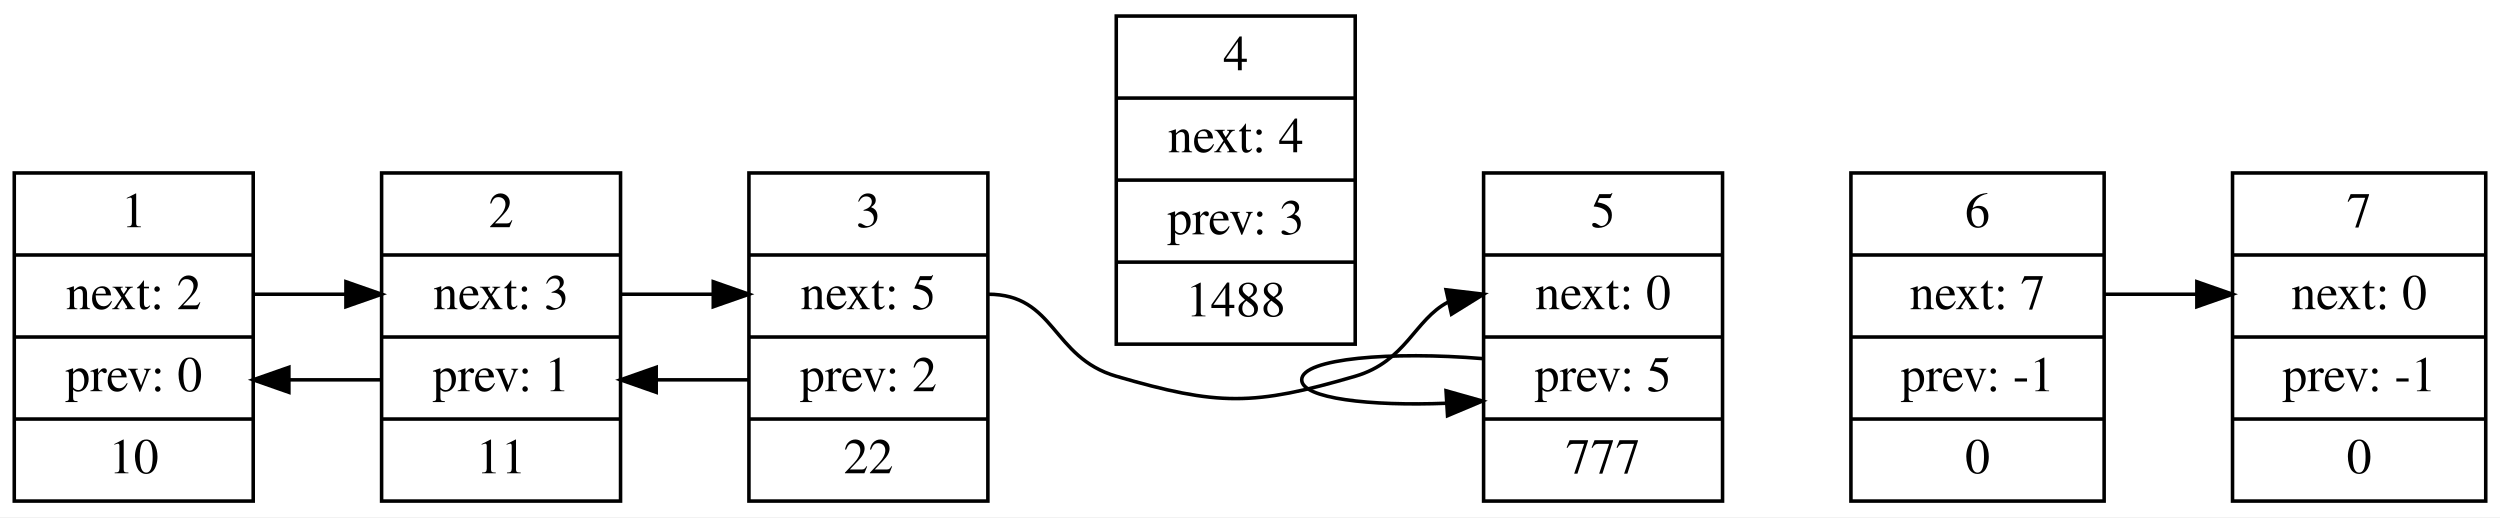
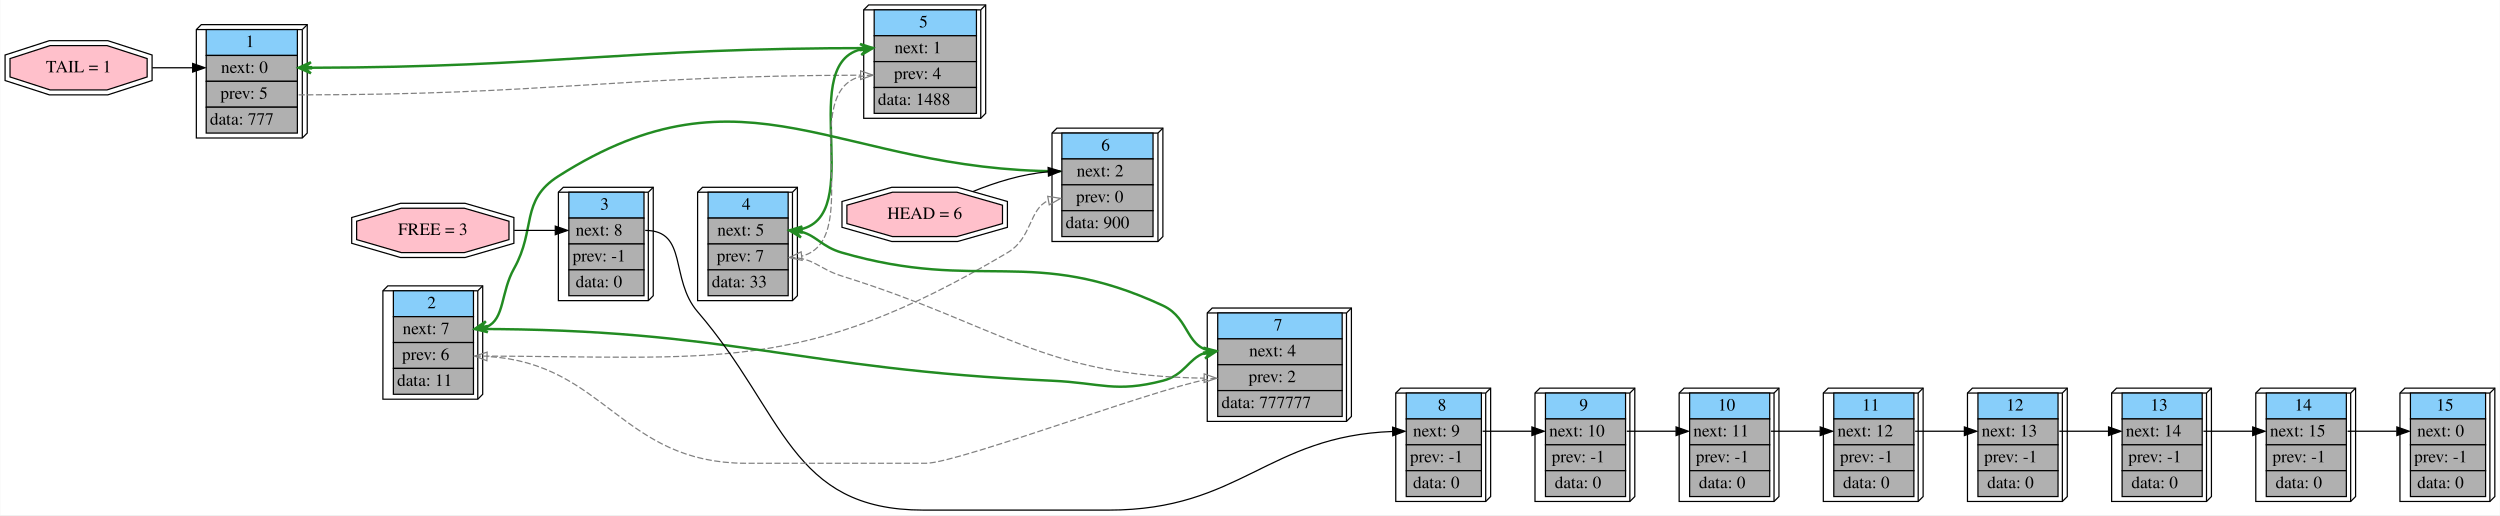
- <svg xmlns="http://www.w3.org/2000/svg" width="701pt" height="145pt" viewBox="0.00 0.00 701.00 145.00">
-   <g id="graph0" class="graph" transform="scale(1 1) rotate(0) translate(4 141)">
-     <polygon fill="white" stroke="transparent" points="-4,4 -4,-141 697,-141 697,4 -4,4" />
+ <svg xmlns="http://www.w3.org/2000/svg" width="2029pt" height="418pt" viewBox="0.00 0.00 2028.60 418.00">
+   <g id="graph0" class="graph" transform="scale(1 1) rotate(0) translate(4 414)">
+     <polygon fill="white" stroke="transparent" points="-4,4 -4,-414 2024.6,-414 2024.6,4 -4,4" />
    <g id="node1" class="node">
-       <polygon fill="none" stroke="black" points="0,-0.5 0,-92.5 67,-92.5 67,-0.5 0,-0.5" />
-       <text text-anchor="middle" x="33.5" y="-77.3" font-family="Times,serif" font-size="14.00">1</text>
-       <polyline fill="none" stroke="black" points="0,-69.5 67,-69.5 " />
-       <text text-anchor="middle" x="33.5" y="-54.3" font-family="Times,serif" font-size="14.00">next: 2</text>
-       <polyline fill="none" stroke="black" points="0,-46.5 67,-46.5 " />
-       <text text-anchor="middle" x="33.5" y="-31.3" font-family="Times,serif" font-size="14.00">prev: 0</text>
-       <polyline fill="none" stroke="black" points="0,-23.5 67,-23.5 " />
-       <text text-anchor="middle" x="33.5" y="-8.3" font-family="Times,serif" font-size="14.00">10</text>
+       <polygon fill="none" stroke="black" points="245.15,-394 159.15,-394 155.15,-390 155.15,-302 241.15,-302 245.15,-306 245.15,-394" />
+       <polyline fill="none" stroke="black" points="241.15,-390 155.15,-390 " />
+       <polyline fill="none" stroke="black" points="241.15,-390 241.15,-302 " />
+       <polyline fill="none" stroke="black" points="241.15,-390 245.15,-394 " />
+       <polygon fill="lightskyblue" stroke="transparent" points="163.15,-369 163.15,-390 237.15,-390 237.15,-369 163.15,-369" />
+       <polygon fill="none" stroke="black" points="163.15,-369 163.15,-390 237.15,-390 237.15,-369 163.15,-369" />
+       <text text-anchor="start" x="195.15" y="-375.8" font-family="Times,serif" font-size="14.00">1</text>
+       <polygon fill="#b0b0b0" stroke="transparent" points="163.15,-348 163.15,-369 237.15,-369 237.15,-348 163.15,-348" />
+       <polygon fill="none" stroke="black" points="163.15,-348 163.15,-369 237.15,-369 237.15,-348 163.15,-348" />
+       <text text-anchor="start" x="175.15" y="-354.8" font-family="Times,serif" font-size="14.00">next: 0</text>
+       <polygon fill="#b0b0b0" stroke="transparent" points="163.15,-327 163.15,-348 237.15,-348 237.15,-327 163.15,-327" />
+       <polygon fill="none" stroke="black" points="163.15,-327 163.15,-348 237.15,-348 237.15,-327 163.15,-327" />
+       <text text-anchor="start" x="174.65" y="-333.8" font-family="Times,serif" font-size="14.00">prev: 5</text>
+       <polygon fill="#b0b0b0" stroke="transparent" points="163.15,-306 163.15,-327 237.15,-327 237.15,-306 163.15,-306" />
+       <polygon fill="none" stroke="black" points="163.15,-306 163.15,-327 237.15,-327 237.15,-306 163.15,-306" />
+       <text text-anchor="start" x="166.15" y="-312.8" font-family="Times,serif" font-size="14.00">data: 777</text>
    </g>
    <g id="node2" class="node">
-       <polygon fill="none" stroke="black" points="103,-0.5 103,-92.5 170,-92.5 170,-0.5 103,-0.5" />
-       <text text-anchor="middle" x="136.5" y="-77.3" font-family="Times,serif" font-size="14.00">2</text>
-       <polyline fill="none" stroke="black" points="103,-69.5 170,-69.5 " />
-       <text text-anchor="middle" x="136.5" y="-54.3" font-family="Times,serif" font-size="14.00">next: 3</text>
-       <polyline fill="none" stroke="black" points="103,-46.5 170,-46.5 " />
-       <text text-anchor="middle" x="136.5" y="-31.3" font-family="Times,serif" font-size="14.00">prev: 1</text>
-       <polyline fill="none" stroke="black" points="103,-23.5 170,-23.5 " />
-       <text text-anchor="middle" x="136.5" y="-8.3" font-family="Times,serif" font-size="14.00">11</text>
-     </g>
-     <g id="edge7" class="edge">
-       <path fill="none" stroke="black" d="M67,-58.5C79,-58.5 84.25,-58.5 92.88,-58.5" />
-       <polygon fill="black" stroke="black" points="93,-62 103,-58.5 93,-55 93,-62" />
-     </g>
-     <g id="edge9" class="edge">
-       <path fill="none" stroke="black" d="M103,-34.5C91,-34.5 85.75,-34.5 77.12,-34.5" />
-       <polygon fill="black" stroke="black" points="77,-31 67,-34.5 77,-38 77,-31" />
+       <polygon fill="none" stroke="black" points="387.56,-182 310.56,-182 306.56,-178 306.56,-90 383.56,-90 387.56,-94 387.56,-182" />
+       <polyline fill="none" stroke="black" points="383.56,-178 306.56,-178 " />
+       <polyline fill="none" stroke="black" points="383.56,-178 383.56,-90 " />
+       <polyline fill="none" stroke="black" points="383.56,-178 387.56,-182 " />
+       <polygon fill="lightskyblue" stroke="transparent" points="315.06,-157 315.06,-178 380.06,-178 380.06,-157 315.06,-157" />
+       <polygon fill="none" stroke="black" points="315.06,-157 315.06,-178 380.06,-178 380.06,-157 315.06,-157" />
+       <text text-anchor="start" x="342.56" y="-163.8" font-family="Times,serif" font-size="14.00">2</text>
+       <polygon fill="#b0b0b0" stroke="transparent" points="315.06,-136 315.06,-157 380.06,-157 380.06,-136 315.06,-136" />
+       <polygon fill="none" stroke="black" points="315.06,-136 315.06,-157 380.06,-157 380.06,-136 315.06,-136" />
+       <text text-anchor="start" x="322.56" y="-142.8" font-family="Times,serif" font-size="14.00">next: 7</text>
+       <polygon fill="#b0b0b0" stroke="transparent" points="315.06,-115 315.06,-136 380.06,-136 380.06,-115 315.06,-115" />
+       <polygon fill="none" stroke="black" points="315.06,-115 315.06,-136 380.06,-136 380.06,-115 315.06,-115" />
+       <text text-anchor="start" x="322.06" y="-121.8" font-family="Times,serif" font-size="14.00">prev: 6</text>
+       <polygon fill="#b0b0b0" stroke="transparent" points="315.06,-94 315.06,-115 380.06,-115 380.06,-94 315.06,-94" />
+       <polygon fill="none" stroke="black" points="315.06,-94 315.06,-115 380.06,-115 380.06,-94 315.06,-94" />
+       <text text-anchor="start" x="318.06" y="-100.8" font-family="Times,serif" font-size="14.00">data: 11</text>
+     </g>
+     <g id="node5" class="node">
+       <polygon fill="none" stroke="black" points="795.78,-410 700.78,-410 696.78,-406 696.78,-318 791.78,-318 795.78,-322 795.78,-410" />
+       <polyline fill="none" stroke="black" points="791.78,-406 696.78,-406 " />
+       <polyline fill="none" stroke="black" points="791.78,-406 791.78,-318 " />
+       <polyline fill="none" stroke="black" points="791.78,-406 795.78,-410 " />
+       <polygon fill="lightskyblue" stroke="transparent" points="705.28,-385 705.28,-406 788.28,-406 788.28,-385 705.28,-385" />
+       <polygon fill="none" stroke="black" points="705.28,-385 705.28,-406 788.28,-406 788.28,-385 705.28,-385" />
+       <text text-anchor="start" x="741.78" y="-391.8" font-family="Times,serif" font-size="14.00">5</text>
+       <polygon fill="#b0b0b0" stroke="transparent" points="705.28,-364 705.28,-385 788.28,-385 788.28,-364 705.28,-364" />
+       <polygon fill="none" stroke="black" points="705.28,-364 705.28,-385 788.28,-385 788.28,-364 705.28,-364" />
+       <text text-anchor="start" x="721.78" y="-370.8" font-family="Times,serif" font-size="14.00">next: 1</text>
+       <polygon fill="#b0b0b0" stroke="transparent" points="705.28,-343 705.28,-364 788.28,-364 788.28,-343 705.28,-343" />
+       <polygon fill="none" stroke="black" points="705.28,-343 705.28,-364 788.28,-364 788.28,-343 705.28,-343" />
+       <text text-anchor="start" x="721.28" y="-349.8" font-family="Times,serif" font-size="14.00">prev: 4</text>
+       <polygon fill="#b0b0b0" stroke="transparent" points="705.28,-322 705.28,-343 788.28,-343 788.28,-322 705.28,-322" />
+       <polygon fill="none" stroke="black" points="705.28,-322 705.28,-343 788.28,-343 788.28,-322 705.28,-322" />
+       <text text-anchor="start" x="708.28" y="-328.8" font-family="Times,serif" font-size="14.00">data: 1488</text>
+     </g>
+     <g id="edge24" class="edge">
+       <path fill="none" stroke="grey" stroke-dasharray="5,2" d="M238.15,-337C442,-337 495.24,-352.47 694.08,-352.99" />
+       <polygon fill="none" stroke="grey" points="694.28,-356.49 704.28,-353 694.29,-349.49 694.28,-356.49" />
    </g>
    <g id="node3" class="node">
-       <polygon fill="none" stroke="black" points="206,-0.5 206,-92.5 273,-92.5 273,-0.5 206,-0.5" />
-       <text text-anchor="middle" x="239.5" y="-77.3" font-family="Times,serif" font-size="14.00">3</text>
-       <polyline fill="none" stroke="black" points="206,-69.5 273,-69.5 " />
-       <text text-anchor="middle" x="239.5" y="-54.3" font-family="Times,serif" font-size="14.00">next: 5</text>
-       <polyline fill="none" stroke="black" points="206,-46.5 273,-46.5 " />
-       <text text-anchor="middle" x="239.5" y="-31.3" font-family="Times,serif" font-size="14.00">prev: 2</text>
-       <polyline fill="none" stroke="black" points="206,-23.5 273,-23.5 " />
-       <text text-anchor="middle" x="239.5" y="-8.3" font-family="Times,serif" font-size="14.00">22</text>
-     </g>
-     <g id="edge8" class="edge">
-       <path fill="none" stroke="black" d="M170,-58.5C182,-58.5 187.25,-58.5 195.88,-58.5" />
-       <polygon fill="black" stroke="black" points="196,-62 206,-58.5 196,-55 196,-62" />
-     </g>
-     <g id="edge11" class="edge">
-       <path fill="none" stroke="black" d="M206,-34.5C194,-34.5 188.75,-34.5 180.12,-34.5" />
-       <polygon fill="black" stroke="black" points="180,-31 170,-34.5 180,-38 180,-31" />
+       <polygon fill="none" stroke="black" points="525.97,-262 452.97,-262 448.97,-258 448.97,-170 521.97,-170 525.97,-174 525.97,-262" />
+       <polyline fill="none" stroke="black" points="521.97,-258 448.97,-258 " />
+       <polyline fill="none" stroke="black" points="521.97,-258 521.97,-170 " />
+       <polyline fill="none" stroke="black" points="521.97,-258 525.97,-262 " />
+       <polygon fill="lightskyblue" stroke="transparent" points="457.47,-237 457.47,-258 518.47,-258 518.47,-237 457.47,-237" />
+       <polygon fill="none" stroke="black" points="457.47,-237 457.47,-258 518.47,-258 518.47,-237 457.47,-237" />
+       <text text-anchor="start" x="482.97" y="-243.8" font-family="Times,serif" font-size="14.00">3</text>
+       <polygon fill="#b0b0b0" stroke="transparent" points="457.47,-216 457.47,-237 518.47,-237 518.47,-216 457.47,-216" />
+       <polygon fill="none" stroke="black" points="457.47,-216 457.47,-237 518.47,-237 518.47,-216 457.47,-216" />
+       <text text-anchor="start" x="462.97" y="-222.8" font-family="Times,serif" font-size="14.00">next: 8</text>
+       <polygon fill="#b0b0b0" stroke="transparent" points="457.47,-195 457.47,-216 518.47,-216 518.47,-195 457.47,-195" />
+       <polygon fill="none" stroke="black" points="457.47,-195 457.47,-216 518.47,-216 518.47,-195 457.47,-195" />
+       <text text-anchor="start" x="460.47" y="-201.8" font-family="Times,serif" font-size="14.00">prev: -1</text>
+       <polygon fill="#b0b0b0" stroke="transparent" points="457.47,-174 457.47,-195 518.47,-195 518.47,-174 457.47,-174" />
+       <polygon fill="none" stroke="black" points="457.47,-174 457.47,-195 518.47,-195 518.47,-174 457.47,-174" />
+       <text text-anchor="start" x="462.97" y="-180.8" font-family="Times,serif" font-size="14.00">data: 0</text>
+     </g>
+     <g id="node6" class="node">
+       <polygon fill="none" stroke="black" points="939.6,-310 853.6,-310 849.6,-306 849.6,-218 935.6,-218 939.6,-222 939.6,-310" />
+       <polyline fill="none" stroke="black" points="935.6,-306 849.6,-306 " />
+       <polyline fill="none" stroke="black" points="935.6,-306 935.6,-218 " />
+       <polyline fill="none" stroke="black" points="935.6,-306 939.6,-310 " />
+       <polygon fill="lightskyblue" stroke="transparent" points="857.6,-285 857.6,-306 931.6,-306 931.6,-285 857.6,-285" />
+       <polygon fill="none" stroke="black" points="857.6,-285 857.6,-306 931.6,-306 931.6,-285 857.6,-285" />
+       <text text-anchor="start" x="889.6" y="-291.8" font-family="Times,serif" font-size="14.00">6</text>
+       <polygon fill="#b0b0b0" stroke="transparent" points="857.6,-264 857.6,-285 931.6,-285 931.6,-264 857.6,-264" />
+       <polygon fill="none" stroke="black" points="857.6,-264 857.6,-285 931.6,-285 931.6,-264 857.6,-264" />
+       <text text-anchor="start" x="869.6" y="-270.8" font-family="Times,serif" font-size="14.00">next: 2</text>
+       <polygon fill="#b0b0b0" stroke="transparent" points="857.6,-243 857.6,-264 931.6,-264 931.6,-243 857.6,-243" />
+       <polygon fill="none" stroke="black" points="857.6,-243 857.6,-264 931.6,-264 931.6,-243 857.6,-243" />
+       <text text-anchor="start" x="869.1" y="-249.8" font-family="Times,serif" font-size="14.00">prev: 0</text>
+       <polygon fill="#b0b0b0" stroke="transparent" points="857.6,-222 857.6,-243 931.6,-243 931.6,-222 857.6,-222" />
+       <polygon fill="none" stroke="black" points="857.6,-222 857.6,-243 931.6,-243 931.6,-222 857.6,-222" />
+       <text text-anchor="start" x="860.6" y="-228.8" font-family="Times,serif" font-size="14.00">data: 900</text>
+     </g>
+     <g id="edge17" class="edge">
+       <path fill="none" stroke="grey" stroke-dasharray="5,2" d="M381.06,-125C576.89,-125 645.18,-109.06 813.6,-209 833.62,-220.88 830.89,-244.43 846.53,-251.16" />
+       <polygon fill="none" stroke="grey" points="846.13,-254.65 856.6,-253 847.38,-247.76 846.13,-254.65" />
+     </g>
+     <g id="node7" class="node">
+       <polygon fill="none" stroke="black" points="1092.6,-164 979.6,-164 975.6,-160 975.6,-72 1088.6,-72 1092.6,-76 1092.6,-164" />
+       <polyline fill="none" stroke="black" points="1088.6,-160 975.6,-160 " />
+       <polyline fill="none" stroke="black" points="1088.6,-160 1088.6,-72 " />
+       <polyline fill="none" stroke="black" points="1088.6,-160 1092.6,-164 " />
+       <polygon fill="lightskyblue" stroke="transparent" points="984.1,-139 984.1,-160 1085.1,-160 1085.1,-139 984.1,-139" />
+       <polygon fill="none" stroke="black" points="984.1,-139 984.1,-160 1085.1,-160 1085.1,-139 984.1,-139" />
+       <text text-anchor="start" x="1029.6" y="-145.8" font-family="Times,serif" font-size="14.00">7</text>
+       <polygon fill="#b0b0b0" stroke="transparent" points="984.1,-118 984.1,-139 1085.1,-139 1085.1,-118 984.1,-118" />
+       <polygon fill="none" stroke="black" points="984.1,-118 984.1,-139 1085.1,-139 1085.1,-118 984.1,-118" />
+       <text text-anchor="start" x="1009.6" y="-124.8" font-family="Times,serif" font-size="14.00">next: 4</text>
+       <polygon fill="#b0b0b0" stroke="transparent" points="984.1,-97 984.1,-118 1085.1,-118 1085.1,-97 984.1,-97" />
+       <polygon fill="none" stroke="black" points="984.1,-97 984.1,-118 1085.1,-118 1085.1,-97 984.1,-97" />
+       <text text-anchor="start" x="1009.1" y="-103.8" font-family="Times,serif" font-size="14.00">prev: 2</text>
+       <polygon fill="#b0b0b0" stroke="transparent" points="984.1,-76 984.1,-97 1085.1,-97 1085.1,-76 984.1,-76" />
+       <polygon fill="none" stroke="black" points="984.1,-76 984.1,-97 1085.1,-97 1085.1,-76 984.1,-76" />
+       <text text-anchor="start" x="987.1" y="-82.8" font-family="Times,serif" font-size="14.00">data: 777777</text>
+     </g>
+     <g id="edge16" class="edge">
+       <path fill="none" stroke="forestgreen" stroke-width="2" d="M381.06,-147C590.13,-147 640.73,-114.34 849.6,-105 889.56,-103.21 900.86,-95.02 939.6,-105 957.14,-109.52 960.31,-122.77 973.08,-127.39" />
+       <polygon fill="forestgreen" stroke="forestgreen" stroke-width="2" points="983.1,-129 972.51,-131.86 978.08,-128.7 973.14,-127.91 973.22,-127.41 973.3,-126.92 978.24,-127.71 973.93,-122.97 983.1,-129 983.1,-129" />
    </g>
    <g id="node4" class="node">
-       <polygon fill="none" stroke="black" points="309,-44.5 309,-136.5 376,-136.5 376,-44.5 309,-44.5" />
-       <text text-anchor="middle" x="342.5" y="-121.3" font-family="Times,serif" font-size="14.00">4</text>
-       <polyline fill="none" stroke="black" points="309,-113.5 376,-113.5 " />
-       <text text-anchor="middle" x="342.5" y="-98.3" font-family="Times,serif" font-size="14.00">next: 4</text>
-       <polyline fill="none" stroke="black" points="309,-90.5 376,-90.5 " />
-       <text text-anchor="middle" x="342.5" y="-75.3" font-family="Times,serif" font-size="14.00">prev: 3</text>
-       <polyline fill="none" stroke="black" points="309,-67.5 376,-67.5 " />
-       <text text-anchor="middle" x="342.5" y="-52.3" font-family="Times,serif" font-size="14.00">1488</text>
-     </g>
-     <g id="node5" class="node">
-       <polygon fill="none" stroke="black" points="412,-0.5 412,-92.5 479,-92.5 479,-0.5 412,-0.5" />
-       <text text-anchor="middle" x="445.5" y="-77.3" font-family="Times,serif" font-size="14.00">5</text>
-       <polyline fill="none" stroke="black" points="412,-69.5 479,-69.5 " />
-       <text text-anchor="middle" x="445.5" y="-54.3" font-family="Times,serif" font-size="14.00">next: 0</text>
-       <polyline fill="none" stroke="black" points="412,-46.5 479,-46.5 " />
-       <text text-anchor="middle" x="445.5" y="-31.3" font-family="Times,serif" font-size="14.00">prev: 5</text>
-       <polyline fill="none" stroke="black" points="412,-23.5 479,-23.5 " />
-       <text text-anchor="middle" x="445.5" y="-8.3" font-family="Times,serif" font-size="14.00">777</text>
-     </g>
-     <g id="edge10" class="edge">
-       <path fill="none" stroke="black" d="M273,-58.5C291.99,-58.5 290.78,-40.82 309,-35.5 337.58,-27.15 347.42,-27.15 376,-35.5 390.24,-39.66 392.61,-51.36 402.02,-56.28" />
-       <polygon fill="black" stroke="black" points="401.48,-59.74 412,-58.5 403,-52.91 401.48,-59.74" />
-     </g>
-     <g id="edge12" class="edge">
-       <path fill="none" stroke="black" d="M411.66,-40.45C386.43,-42.53 361,-40.55 361,-34.5 361,-29.26 380.12,-27.07 401.66,-27.93" />
-       <polygon fill="black" stroke="black" points="401.47,-31.43 411.66,-28.55 401.89,-24.44 401.47,-31.43" />
-     </g>
-     <g id="node6" class="node">
-       <polygon fill="none" stroke="black" points="515,-0.5 515,-92.5 586,-92.5 586,-0.5 515,-0.5" />
-       <text text-anchor="middle" x="550.5" y="-77.3" font-family="Times,serif" font-size="14.00">6</text>
-       <polyline fill="none" stroke="black" points="515,-69.5 586,-69.5 " />
-       <text text-anchor="middle" x="550.5" y="-54.3" font-family="Times,serif" font-size="14.00">next: 7</text>
-       <polyline fill="none" stroke="black" points="515,-46.5 586,-46.5 " />
-       <text text-anchor="middle" x="550.5" y="-31.3" font-family="Times,serif" font-size="14.00">prev: -1</text>
-       <polyline fill="none" stroke="black" points="515,-23.5 586,-23.5 " />
-       <text text-anchor="middle" x="550.5" y="-8.3" font-family="Times,serif" font-size="14.00">0</text>
-     </g>
-     <g id="node7" class="node">
-       <polygon fill="none" stroke="black" points="622,-0.5 622,-92.5 693,-92.5 693,-0.5 622,-0.5" />
-       <text text-anchor="middle" x="657.5" y="-77.3" font-family="Times,serif" font-size="14.00">7</text>
-       <polyline fill="none" stroke="black" points="622,-69.5 693,-69.5 " />
-       <text text-anchor="middle" x="657.5" y="-54.3" font-family="Times,serif" font-size="14.00">next: 0</text>
-       <polyline fill="none" stroke="black" points="622,-46.5 693,-46.5 " />
-       <text text-anchor="middle" x="657.5" y="-31.3" font-family="Times,serif" font-size="14.00">prev: -1</text>
-       <polyline fill="none" stroke="black" points="622,-23.5 693,-23.5 " />
-       <text text-anchor="middle" x="657.5" y="-8.3" font-family="Times,serif" font-size="14.00">0</text>
-     </g>
-     <g id="edge13" class="edge">
-       <path fill="none" stroke="black" d="M586,-58.5C598,-58.5 603.25,-58.5 611.88,-58.5" />
-       <polygon fill="black" stroke="black" points="612,-62 622,-58.5 612,-55 612,-62" />
+       <polygon fill="none" stroke="black" points="642.97,-262 565.97,-262 561.97,-258 561.97,-170 638.97,-170 642.97,-174 642.97,-262" />
+       <polyline fill="none" stroke="black" points="638.97,-258 561.97,-258 " />
+       <polyline fill="none" stroke="black" points="638.97,-258 638.97,-170 " />
+       <polyline fill="none" stroke="black" points="638.97,-258 642.97,-262 " />
+       <polygon fill="lightskyblue" stroke="transparent" points="570.47,-237 570.47,-258 635.47,-258 635.47,-237 570.47,-237" />
+       <polygon fill="none" stroke="black" points="570.47,-237 570.47,-258 635.47,-258 635.47,-237 570.47,-237" />
+       <text text-anchor="start" x="597.97" y="-243.8" font-family="Times,serif" font-size="14.00">4</text>
+       <polygon fill="#b0b0b0" stroke="transparent" points="570.47,-216 570.47,-237 635.47,-237 635.47,-216 570.47,-216" />
+       <polygon fill="none" stroke="black" points="570.47,-216 570.47,-237 635.47,-237 635.47,-216 570.47,-216" />
+       <text text-anchor="start" x="577.97" y="-222.8" font-family="Times,serif" font-size="14.00">next: 5</text>
+       <polygon fill="#b0b0b0" stroke="transparent" points="570.47,-195 570.47,-216 635.47,-216 635.47,-195 570.47,-195" />
+       <polygon fill="none" stroke="black" points="570.47,-195 570.47,-216 635.47,-216 635.47,-195 570.47,-195" />
+       <text text-anchor="start" x="577.47" y="-201.8" font-family="Times,serif" font-size="14.00">prev: 7</text>
+       <polygon fill="#b0b0b0" stroke="transparent" points="570.47,-174 570.47,-195 635.47,-195 635.47,-174 570.47,-174" />
+       <polygon fill="none" stroke="black" points="570.47,-174 570.47,-195 635.47,-195 635.47,-174 570.47,-174" />
+       <text text-anchor="start" x="573.47" y="-180.8" font-family="Times,serif" font-size="14.00">data: 33</text>
+     </g>
+     <g id="node8" class="node">
+       <polygon fill="none" stroke="black" points="1205.6,-99 1132.6,-99 1128.6,-95 1128.6,-7 1201.6,-7 1205.6,-11 1205.6,-99" />
+       <polyline fill="none" stroke="black" points="1201.6,-95 1128.6,-95 " />
+       <polyline fill="none" stroke="black" points="1201.6,-95 1201.6,-7 " />
+       <polyline fill="none" stroke="black" points="1201.6,-95 1205.6,-99 " />
+       <polygon fill="lightskyblue" stroke="transparent" points="1137.1,-74 1137.1,-95 1198.1,-95 1198.1,-74 1137.1,-74" />
+       <polygon fill="none" stroke="black" points="1137.1,-74 1137.1,-95 1198.1,-95 1198.1,-74 1137.1,-74" />
+       <text text-anchor="start" x="1162.6" y="-80.8" font-family="Times,serif" font-size="14.00">8</text>
+       <polygon fill="#b0b0b0" stroke="transparent" points="1137.1,-53 1137.1,-74 1198.1,-74 1198.1,-53 1137.1,-53" />
+       <polygon fill="none" stroke="black" points="1137.1,-53 1137.1,-74 1198.1,-74 1198.1,-53 1137.1,-53" />
+       <text text-anchor="start" x="1142.6" y="-59.8" font-family="Times,serif" font-size="14.00">next: 9</text>
+       <polygon fill="#b0b0b0" stroke="transparent" points="1137.1,-32 1137.1,-53 1198.1,-53 1198.1,-32 1137.1,-32" />
+       <polygon fill="none" stroke="black" points="1137.1,-32 1137.1,-53 1198.1,-53 1198.1,-32 1137.1,-32" />
+       <text text-anchor="start" x="1140.1" y="-38.8" font-family="Times,serif" font-size="14.00">prev: -1</text>
+       <polygon fill="#b0b0b0" stroke="transparent" points="1137.1,-11 1137.1,-32 1198.1,-32 1198.1,-11 1137.1,-11" />
+       <polygon fill="none" stroke="black" points="1137.1,-11 1137.1,-32 1198.1,-32 1198.1,-11 1137.1,-11" />
+       <text text-anchor="start" x="1142.6" y="-17.8" font-family="Times,serif" font-size="14.00">data: 0</text>
+     </g>
+     <g id="edge25" class="edge">
+       <path fill="none" stroke="black" d="M519.47,-227C554.36,-227 539.2,-187.43 561.97,-161 632.74,-78.85 636.85,0 745.28,0 745.28,0 745.28,0 895.6,0 1002.75,0 1024.19,-60.06 1125.99,-63.82" />
+       <polygon fill="black" stroke="black" points="1126.03,-67.32 1136.1,-64 1126.16,-60.32 1126.03,-67.32" />
+     </g>
+     <g id="edge20" class="edge">
+       <path fill="none" stroke="forestgreen" stroke-width="2" d="M636.47,-227C705.01,-227 639.62,-359.8 694.04,-373.81" />
+       <polygon fill="forestgreen" stroke="forestgreen" stroke-width="2" points="704.28,-375 693.83,-378.31 699.26,-374.92 694.29,-374.34 694.35,-373.84 694.41,-373.35 699.37,-373.93 694.87,-369.38 704.28,-375 704.28,-375" />
+     </g>
+     <g id="edge21" class="edge">
+       <path fill="none" stroke="grey" stroke-dasharray="5,2" d="M636.47,-205C656.5,-205 659.85,-195.97 678.97,-190 809.44,-149.23 841.44,-109.01 973.03,-107.07" />
+       <polygon fill="none" stroke="grey" points="973.12,-110.57 983.1,-107 973.07,-103.57 973.12,-110.57" />
+     </g>
+     <g id="edge22" class="edge">
+       <path fill="none" stroke="forestgreen" stroke-width="2" d="M704.28,-375C500.43,-375 447.2,-359.53 248.35,-359.01" />
+       <polygon fill="forestgreen" stroke="forestgreen" stroke-width="2" points="238.15,-359 248.16,-354.51 243.15,-358.51 248.15,-358.51 248.15,-359.01 248.15,-359.51 243.15,-359.51 248.15,-363.51 238.15,-359 238.15,-359" />
+     </g>
+     <g id="edge23" class="edge">
+       <path fill="none" stroke="grey" stroke-dasharray="5,2" d="M704.28,-353C635.74,-353 701.13,-220.2 646.71,-206.19" />
+       <polygon fill="none" stroke="grey" points="646.8,-202.68 636.47,-205 646,-209.63 646.8,-202.68" />
+     </g>
+     <g id="edge15" class="edge">
+       <path fill="none" stroke="forestgreen" stroke-width="2" d="M856.6,-275C675.42,-275 601.84,-368.24 448.97,-271 417.77,-251.16 431.09,-228.23 412.97,-196 402.22,-176.89 405.39,-155.14 391.04,-148.82" />
+       <polygon fill="forestgreen" stroke="forestgreen" stroke-width="2" points="381.06,-147 391.7,-144.36 386.07,-147.4 390.99,-148.3 390.9,-148.79 390.81,-149.28 385.89,-148.39 390.09,-153.22 381.06,-147 381.06,-147" />
+     </g>
+     <g id="edge19" class="edge">
+       <path fill="none" stroke="grey" stroke-dasharray="5,2" d="M983.1,-107C955.79,-107 774.58,-38 747.28,-38 601.47,-38 601.47,-38 601.47,-38 499.65,-38 487.13,-119.32 391.24,-124.72" />
+       <polygon fill="none" stroke="grey" points="390.96,-121.22 381.06,-125 391.15,-128.22 390.96,-121.22" />
+     </g>
+     <g id="edge18" class="edge">
+       <path fill="none" stroke="forestgreen" stroke-width="2" d="M983.1,-129C957.71,-129 962.62,-155.32 939.6,-166 833.09,-215.39 791.73,-176.32 678.97,-209 663.11,-213.59 658.54,-222.45 646.67,-225.73" />
+       <polygon fill="forestgreen" stroke="forestgreen" stroke-width="2" points="636.47,-227 645.84,-221.3 641.37,-225.89 646.33,-225.27 646.39,-225.77 646.45,-226.26 641.49,-226.88 646.94,-230.23 636.47,-227 636.47,-227" />
+     </g>
+     <g id="node9" class="node">
+       <polygon fill="none" stroke="black" points="1322.6,-99 1245.6,-99 1241.6,-95 1241.6,-7 1318.6,-7 1322.6,-11 1322.6,-99" />
+       <polyline fill="none" stroke="black" points="1318.6,-95 1241.6,-95 " />
+       <polyline fill="none" stroke="black" points="1318.6,-95 1318.6,-7 " />
+       <polyline fill="none" stroke="black" points="1318.6,-95 1322.6,-99 " />
+       <polygon fill="lightskyblue" stroke="transparent" points="1250.1,-74 1250.1,-95 1315.1,-95 1315.1,-74 1250.1,-74" />
+       <polygon fill="none" stroke="black" points="1250.1,-74 1250.1,-95 1315.1,-95 1315.1,-74 1250.1,-74" />
+       <text text-anchor="start" x="1277.6" y="-80.8" font-family="Times,serif" font-size="14.00">9</text>
+       <polygon fill="#b0b0b0" stroke="transparent" points="1250.1,-53 1250.1,-74 1315.1,-74 1315.1,-53 1250.1,-53" />
+       <polygon fill="none" stroke="black" points="1250.1,-53 1250.1,-74 1315.1,-74 1315.1,-53 1250.1,-53" />
+       <text text-anchor="start" x="1253.1" y="-59.8" font-family="Times,serif" font-size="14.00">next: 10</text>
+       <polygon fill="#b0b0b0" stroke="transparent" points="1250.1,-32 1250.1,-53 1315.1,-53 1315.1,-32 1250.1,-32" />
+       <polygon fill="none" stroke="black" points="1250.1,-32 1250.1,-53 1315.1,-53 1315.1,-32 1250.1,-32" />
+       <text text-anchor="start" x="1255.1" y="-38.8" font-family="Times,serif" font-size="14.00">prev: -1</text>
+       <polygon fill="#b0b0b0" stroke="transparent" points="1250.1,-11 1250.1,-32 1315.1,-32 1315.1,-11 1250.1,-11" />
+       <polygon fill="none" stroke="black" points="1250.1,-11 1250.1,-32 1315.1,-32 1315.1,-11 1250.1,-11" />
+       <text text-anchor="start" x="1257.6" y="-17.8" font-family="Times,serif" font-size="14.00">data: 0</text>
+     </g>
+     <g id="edge26" class="edge">
+       <path fill="none" stroke="black" d="M1199.1,-64C1217.5,-64 1224.47,-64 1238.94,-64" />
+       <polygon fill="black" stroke="black" points="1239.1,-67.5 1249.1,-64 1239.1,-60.5 1239.1,-67.5" />
+     </g>
+     <g id="node10" class="node">
+       <polygon fill="none" stroke="black" points="1439.6,-99 1362.6,-99 1358.6,-95 1358.6,-7 1435.6,-7 1439.6,-11 1439.6,-99" />
+       <polyline fill="none" stroke="black" points="1435.6,-95 1358.6,-95 " />
+       <polyline fill="none" stroke="black" points="1435.6,-95 1435.6,-7 " />
+       <polyline fill="none" stroke="black" points="1435.6,-95 1439.6,-99 " />
+       <polygon fill="lightskyblue" stroke="transparent" points="1367.1,-74 1367.1,-95 1432.1,-95 1432.1,-74 1367.1,-74" />
+       <polygon fill="none" stroke="black" points="1367.1,-74 1367.1,-95 1432.1,-95 1432.1,-74 1367.1,-74" />
+       <text text-anchor="start" x="1390.1" y="-80.8" font-family="Times,serif" font-size="14.00">10</text>
+       <polygon fill="#b0b0b0" stroke="transparent" points="1367.1,-53 1367.1,-74 1432.1,-74 1432.1,-53 1367.1,-53" />
+       <polygon fill="none" stroke="black" points="1367.1,-53 1367.1,-74 1432.1,-74 1432.1,-53 1367.1,-53" />
+       <text text-anchor="start" x="1370.1" y="-59.8" font-family="Times,serif" font-size="14.00">next: 11</text>
+       <polygon fill="#b0b0b0" stroke="transparent" points="1367.1,-32 1367.1,-53 1432.1,-53 1432.1,-32 1367.1,-32" />
+       <polygon fill="none" stroke="black" points="1367.1,-32 1367.1,-53 1432.1,-53 1432.1,-32 1367.1,-32" />
+       <text text-anchor="start" x="1372.1" y="-38.8" font-family="Times,serif" font-size="14.00">prev: -1</text>
+       <polygon fill="#b0b0b0" stroke="transparent" points="1367.1,-11 1367.1,-32 1432.1,-32 1432.1,-11 1367.1,-11" />
+       <polygon fill="none" stroke="black" points="1367.1,-11 1367.1,-32 1432.1,-32 1432.1,-11 1367.1,-11" />
+       <text text-anchor="start" x="1374.6" y="-17.8" font-family="Times,serif" font-size="14.00">data: 0</text>
+     </g>
+     <g id="edge27" class="edge">
+       <path fill="none" stroke="black" d="M1316.1,-64C1334.5,-64 1341.47,-64 1355.94,-64" />
+       <polygon fill="black" stroke="black" points="1356.1,-67.5 1366.1,-64 1356.1,-60.5 1356.1,-67.5" />
+     </g>
+     <g id="node11" class="node">
+       <polygon fill="none" stroke="black" points="1556.6,-99 1479.6,-99 1475.6,-95 1475.6,-7 1552.6,-7 1556.6,-11 1556.6,-99" />
+       <polyline fill="none" stroke="black" points="1552.6,-95 1475.6,-95 " />
+       <polyline fill="none" stroke="black" points="1552.6,-95 1552.6,-7 " />
+       <polyline fill="none" stroke="black" points="1552.6,-95 1556.6,-99 " />
+       <polygon fill="lightskyblue" stroke="transparent" points="1484.1,-74 1484.1,-95 1549.1,-95 1549.1,-74 1484.1,-74" />
+       <polygon fill="none" stroke="black" points="1484.1,-74 1484.1,-95 1549.1,-95 1549.1,-74 1484.1,-74" />
+       <text text-anchor="start" x="1507.1" y="-80.8" font-family="Times,serif" font-size="14.00">11</text>
+       <polygon fill="#b0b0b0" stroke="transparent" points="1484.1,-53 1484.1,-74 1549.1,-74 1549.1,-53 1484.1,-53" />
+       <polygon fill="none" stroke="black" points="1484.1,-53 1484.1,-74 1549.1,-74 1549.1,-53 1484.1,-53" />
+       <text text-anchor="start" x="1487.1" y="-59.8" font-family="Times,serif" font-size="14.00">next: 12</text>
+       <polygon fill="#b0b0b0" stroke="transparent" points="1484.1,-32 1484.1,-53 1549.1,-53 1549.1,-32 1484.1,-32" />
+       <polygon fill="none" stroke="black" points="1484.1,-32 1484.1,-53 1549.1,-53 1549.1,-32 1484.1,-32" />
+       <text text-anchor="start" x="1489.1" y="-38.8" font-family="Times,serif" font-size="14.00">prev: -1</text>
+       <polygon fill="#b0b0b0" stroke="transparent" points="1484.1,-11 1484.1,-32 1549.1,-32 1549.1,-11 1484.1,-11" />
+       <polygon fill="none" stroke="black" points="1484.1,-11 1484.1,-32 1549.1,-32 1549.1,-11 1484.1,-11" />
+       <text text-anchor="start" x="1491.6" y="-17.8" font-family="Times,serif" font-size="14.00">data: 0</text>
+     </g>
+     <g id="edge28" class="edge">
+       <path fill="none" stroke="black" d="M1433.1,-64C1451.5,-64 1458.47,-64 1472.94,-64" />
+       <polygon fill="black" stroke="black" points="1473.1,-67.5 1483.1,-64 1473.1,-60.5 1473.1,-67.5" />
+     </g>
+     <g id="node12" class="node">
+       <polygon fill="none" stroke="black" points="1673.6,-99 1596.6,-99 1592.6,-95 1592.6,-7 1669.6,-7 1673.6,-11 1673.6,-99" />
+       <polyline fill="none" stroke="black" points="1669.6,-95 1592.6,-95 " />
+       <polyline fill="none" stroke="black" points="1669.6,-95 1669.6,-7 " />
+       <polyline fill="none" stroke="black" points="1669.6,-95 1673.6,-99 " />
+       <polygon fill="lightskyblue" stroke="transparent" points="1601.1,-74 1601.1,-95 1666.1,-95 1666.1,-74 1601.1,-74" />
+       <polygon fill="none" stroke="black" points="1601.1,-74 1601.1,-95 1666.1,-95 1666.1,-74 1601.1,-74" />
+       <text text-anchor="start" x="1624.1" y="-80.8" font-family="Times,serif" font-size="14.00">12</text>
+       <polygon fill="#b0b0b0" stroke="transparent" points="1601.1,-53 1601.1,-74 1666.1,-74 1666.1,-53 1601.1,-53" />
+       <polygon fill="none" stroke="black" points="1601.1,-53 1601.1,-74 1666.1,-74 1666.1,-53 1601.1,-53" />
+       <text text-anchor="start" x="1604.1" y="-59.8" font-family="Times,serif" font-size="14.00">next: 13</text>
+       <polygon fill="#b0b0b0" stroke="transparent" points="1601.1,-32 1601.1,-53 1666.1,-53 1666.1,-32 1601.1,-32" />
+       <polygon fill="none" stroke="black" points="1601.1,-32 1601.1,-53 1666.1,-53 1666.1,-32 1601.1,-32" />
+       <text text-anchor="start" x="1606.1" y="-38.8" font-family="Times,serif" font-size="14.00">prev: -1</text>
+       <polygon fill="#b0b0b0" stroke="transparent" points="1601.1,-11 1601.1,-32 1666.1,-32 1666.1,-11 1601.1,-11" />
+       <polygon fill="none" stroke="black" points="1601.1,-11 1601.1,-32 1666.1,-32 1666.1,-11 1601.1,-11" />
+       <text text-anchor="start" x="1608.6" y="-17.8" font-family="Times,serif" font-size="14.00">data: 0</text>
+     </g>
+     <g id="edge29" class="edge">
+       <path fill="none" stroke="black" d="M1550.1,-64C1568.5,-64 1575.47,-64 1589.94,-64" />
+       <polygon fill="black" stroke="black" points="1590.1,-67.5 1600.1,-64 1590.1,-60.5 1590.1,-67.5" />
+     </g>
+     <g id="node13" class="node">
+       <polygon fill="none" stroke="black" points="1790.6,-99 1713.6,-99 1709.6,-95 1709.6,-7 1786.6,-7 1790.6,-11 1790.6,-99" />
+       <polyline fill="none" stroke="black" points="1786.6,-95 1709.6,-95 " />
+       <polyline fill="none" stroke="black" points="1786.6,-95 1786.6,-7 " />
+       <polyline fill="none" stroke="black" points="1786.6,-95 1790.6,-99 " />
+       <polygon fill="lightskyblue" stroke="transparent" points="1718.1,-74 1718.1,-95 1783.1,-95 1783.1,-74 1718.1,-74" />
+       <polygon fill="none" stroke="black" points="1718.1,-74 1718.1,-95 1783.1,-95 1783.1,-74 1718.1,-74" />
+       <text text-anchor="start" x="1741.1" y="-80.8" font-family="Times,serif" font-size="14.00">13</text>
+       <polygon fill="#b0b0b0" stroke="transparent" points="1718.1,-53 1718.1,-74 1783.1,-74 1783.1,-53 1718.1,-53" />
+       <polygon fill="none" stroke="black" points="1718.1,-53 1718.1,-74 1783.1,-74 1783.1,-53 1718.1,-53" />
+       <text text-anchor="start" x="1721.1" y="-59.8" font-family="Times,serif" font-size="14.00">next: 14</text>
+       <polygon fill="#b0b0b0" stroke="transparent" points="1718.1,-32 1718.1,-53 1783.1,-53 1783.1,-32 1718.1,-32" />
+       <polygon fill="none" stroke="black" points="1718.1,-32 1718.1,-53 1783.1,-53 1783.1,-32 1718.1,-32" />
+       <text text-anchor="start" x="1723.1" y="-38.8" font-family="Times,serif" font-size="14.00">prev: -1</text>
+       <polygon fill="#b0b0b0" stroke="transparent" points="1718.1,-11 1718.1,-32 1783.1,-32 1783.1,-11 1718.1,-11" />
+       <polygon fill="none" stroke="black" points="1718.1,-11 1718.1,-32 1783.1,-32 1783.1,-11 1718.1,-11" />
+       <text text-anchor="start" x="1725.6" y="-17.8" font-family="Times,serif" font-size="14.00">data: 0</text>
+     </g>
+     <g id="edge30" class="edge">
+       <path fill="none" stroke="black" d="M1667.1,-64C1685.5,-64 1692.47,-64 1706.94,-64" />
+       <polygon fill="black" stroke="black" points="1707.1,-67.5 1717.1,-64 1707.1,-60.5 1707.1,-67.5" />
+     </g>
+     <g id="node14" class="node">
+       <polygon fill="none" stroke="black" points="1907.6,-99 1830.6,-99 1826.6,-95 1826.6,-7 1903.6,-7 1907.6,-11 1907.6,-99" />
+       <polyline fill="none" stroke="black" points="1903.6,-95 1826.6,-95 " />
+       <polyline fill="none" stroke="black" points="1903.6,-95 1903.6,-7 " />
+       <polyline fill="none" stroke="black" points="1903.6,-95 1907.6,-99 " />
+       <polygon fill="lightskyblue" stroke="transparent" points="1835.1,-74 1835.1,-95 1900.1,-95 1900.1,-74 1835.1,-74" />
+       <polygon fill="none" stroke="black" points="1835.1,-74 1835.1,-95 1900.1,-95 1900.1,-74 1835.1,-74" />
+       <text text-anchor="start" x="1858.1" y="-80.8" font-family="Times,serif" font-size="14.00">14</text>
+       <polygon fill="#b0b0b0" stroke="transparent" points="1835.1,-53 1835.1,-74 1900.1,-74 1900.1,-53 1835.1,-53" />
+       <polygon fill="none" stroke="black" points="1835.1,-53 1835.1,-74 1900.1,-74 1900.1,-53 1835.1,-53" />
+       <text text-anchor="start" x="1838.1" y="-59.8" font-family="Times,serif" font-size="14.00">next: 15</text>
+       <polygon fill="#b0b0b0" stroke="transparent" points="1835.1,-32 1835.1,-53 1900.1,-53 1900.1,-32 1835.1,-32" />
+       <polygon fill="none" stroke="black" points="1835.1,-32 1835.1,-53 1900.1,-53 1900.1,-32 1835.1,-32" />
+       <text text-anchor="start" x="1840.1" y="-38.8" font-family="Times,serif" font-size="14.00">prev: -1</text>
+       <polygon fill="#b0b0b0" stroke="transparent" points="1835.1,-11 1835.1,-32 1900.1,-32 1900.1,-11 1835.1,-11" />
+       <polygon fill="none" stroke="black" points="1835.1,-11 1835.1,-32 1900.1,-32 1900.1,-11 1835.1,-11" />
+       <text text-anchor="start" x="1842.6" y="-17.8" font-family="Times,serif" font-size="14.00">data: 0</text>
+     </g>
+     <g id="edge31" class="edge">
+       <path fill="none" stroke="black" d="M1784.1,-64C1802.5,-64 1809.47,-64 1823.94,-64" />
+       <polygon fill="black" stroke="black" points="1824.1,-67.5 1834.1,-64 1824.1,-60.5 1824.1,-67.5" />
+     </g>
+     <g id="node15" class="node">
+       <polygon fill="none" stroke="black" points="2020.6,-99 1947.6,-99 1943.6,-95 1943.6,-7 2016.6,-7 2020.6,-11 2020.6,-99" />
+       <polyline fill="none" stroke="black" points="2016.6,-95 1943.6,-95 " />
+       <polyline fill="none" stroke="black" points="2016.6,-95 2016.6,-7 " />
+       <polyline fill="none" stroke="black" points="2016.6,-95 2020.6,-99 " />
+       <polygon fill="lightskyblue" stroke="transparent" points="1952.1,-74 1952.1,-95 2013.1,-95 2013.1,-74 1952.1,-74" />
+       <polygon fill="none" stroke="black" points="1952.1,-74 1952.1,-95 2013.1,-95 2013.1,-74 1952.1,-74" />
+       <text text-anchor="start" x="1973.1" y="-80.8" font-family="Times,serif" font-size="14.00">15</text>
+       <polygon fill="#b0b0b0" stroke="transparent" points="1952.1,-53 1952.1,-74 2013.1,-74 2013.1,-53 1952.1,-53" />
+       <polygon fill="none" stroke="black" points="1952.1,-53 1952.1,-74 2013.1,-74 2013.1,-53 1952.1,-53" />
+       <text text-anchor="start" x="1957.6" y="-59.8" font-family="Times,serif" font-size="14.00">next: 0</text>
+       <polygon fill="#b0b0b0" stroke="transparent" points="1952.1,-32 1952.1,-53 2013.1,-53 2013.1,-32 1952.1,-32" />
+       <polygon fill="none" stroke="black" points="1952.1,-32 1952.1,-53 2013.1,-53 2013.1,-32 1952.1,-32" />
+       <text text-anchor="start" x="1955.1" y="-38.8" font-family="Times,serif" font-size="14.00">prev: -1</text>
+       <polygon fill="#b0b0b0" stroke="transparent" points="1952.1,-11 1952.1,-32 2013.1,-32 2013.1,-11 1952.1,-11" />
+       <polygon fill="none" stroke="black" points="1952.1,-11 1952.1,-32 2013.1,-32 2013.1,-11 1952.1,-11" />
+       <text text-anchor="start" x="1957.6" y="-17.8" font-family="Times,serif" font-size="14.00">data: 0</text>
+     </g>
+     <g id="edge32" class="edge">
+       <path fill="none" stroke="black" d="M1901.1,-64C1919.5,-64 1926.47,-64 1940.94,-64" />
+       <polygon fill="black" stroke="black" points="1941.1,-67.5 1951.1,-64 1941.1,-60.5 1941.1,-67.5" />
+     </g>
+     <g id="node16" class="node">
+       <polygon fill="pink" stroke="black" points="408.88,-219.54 408.88,-234.46 372.67,-245 321.45,-245 285.24,-234.46 285.24,-219.54 321.45,-209 372.67,-209 408.88,-219.54" />
+       <polygon fill="none" stroke="black" points="412.87,-216.54 412.87,-237.46 373.23,-249 320.88,-249 281.24,-237.46 281.24,-216.54 320.88,-205 373.23,-205 412.87,-216.54" />
+       <text text-anchor="middle" x="347.06" y="-223.3" font-family="Times,serif" font-size="14.00">FREE = 3</text>
+     </g>
+     <g id="edge33" class="edge">
+       <path fill="none" stroke="black" d="M413.12,-227C424.06,-227 435.44,-227 446.46,-227" />
+       <polygon fill="black" stroke="black" points="446.47,-230.5 456.47,-227 446.47,-223.5 446.47,-230.5" />
+     </g>
+     <g id="node17" class="node">
+       <polygon fill="pink" stroke="black" points="809.42,-232.54 809.42,-247.46 772.43,-258 720.13,-258 683.14,-247.46 683.14,-232.54 720.13,-222 772.43,-222 809.42,-232.54" />
+       <polygon fill="none" stroke="black" points="813.41,-229.52 813.41,-250.48 772.99,-262 719.57,-262 679.15,-250.48 679.15,-229.52 719.57,-218 772.99,-218 813.41,-229.52" />
+       <text text-anchor="middle" x="746.28" y="-236.3" font-family="Times,serif" font-size="14.00">HEAD = 6</text>
+     </g>
+     <g id="edge34" class="edge">
+       <path fill="none" stroke="black" d="M785.29,-258.52C803.08,-265.77 825.03,-272.78 846.47,-274.57" />
+       <polygon fill="black" stroke="black" points="846.45,-278.07 856.6,-275 846.75,-271.08 846.45,-278.07" />
+     </g>
+     <g id="node18" class="node">
+       <polygon fill="pink" stroke="black" points="115.22,-351.54 115.22,-366.46 82.63,-377 36.53,-377 3.93,-366.46 3.93,-351.54 36.53,-341 82.63,-341 115.22,-351.54" />
+       <polygon fill="none" stroke="black" points="119.23,-348.64 119.23,-369.36 83.26,-381 35.89,-381 -0.08,-369.36 -0.08,-348.64 35.89,-337 83.26,-337 119.23,-348.64" />
+       <text text-anchor="middle" x="59.58" y="-355.3" font-family="Times,serif" font-size="14.00">TAIL = 1</text>
+     </g>
+     <g id="edge35" class="edge">
+       <path fill="none" stroke="black" d="M119.39,-359C130.01,-359 141.14,-359 151.93,-359" />
+       <polygon fill="black" stroke="black" points="152.15,-362.5 162.15,-359 152.15,-355.5 152.15,-362.5" />
    </g>
  </g>
</svg>
